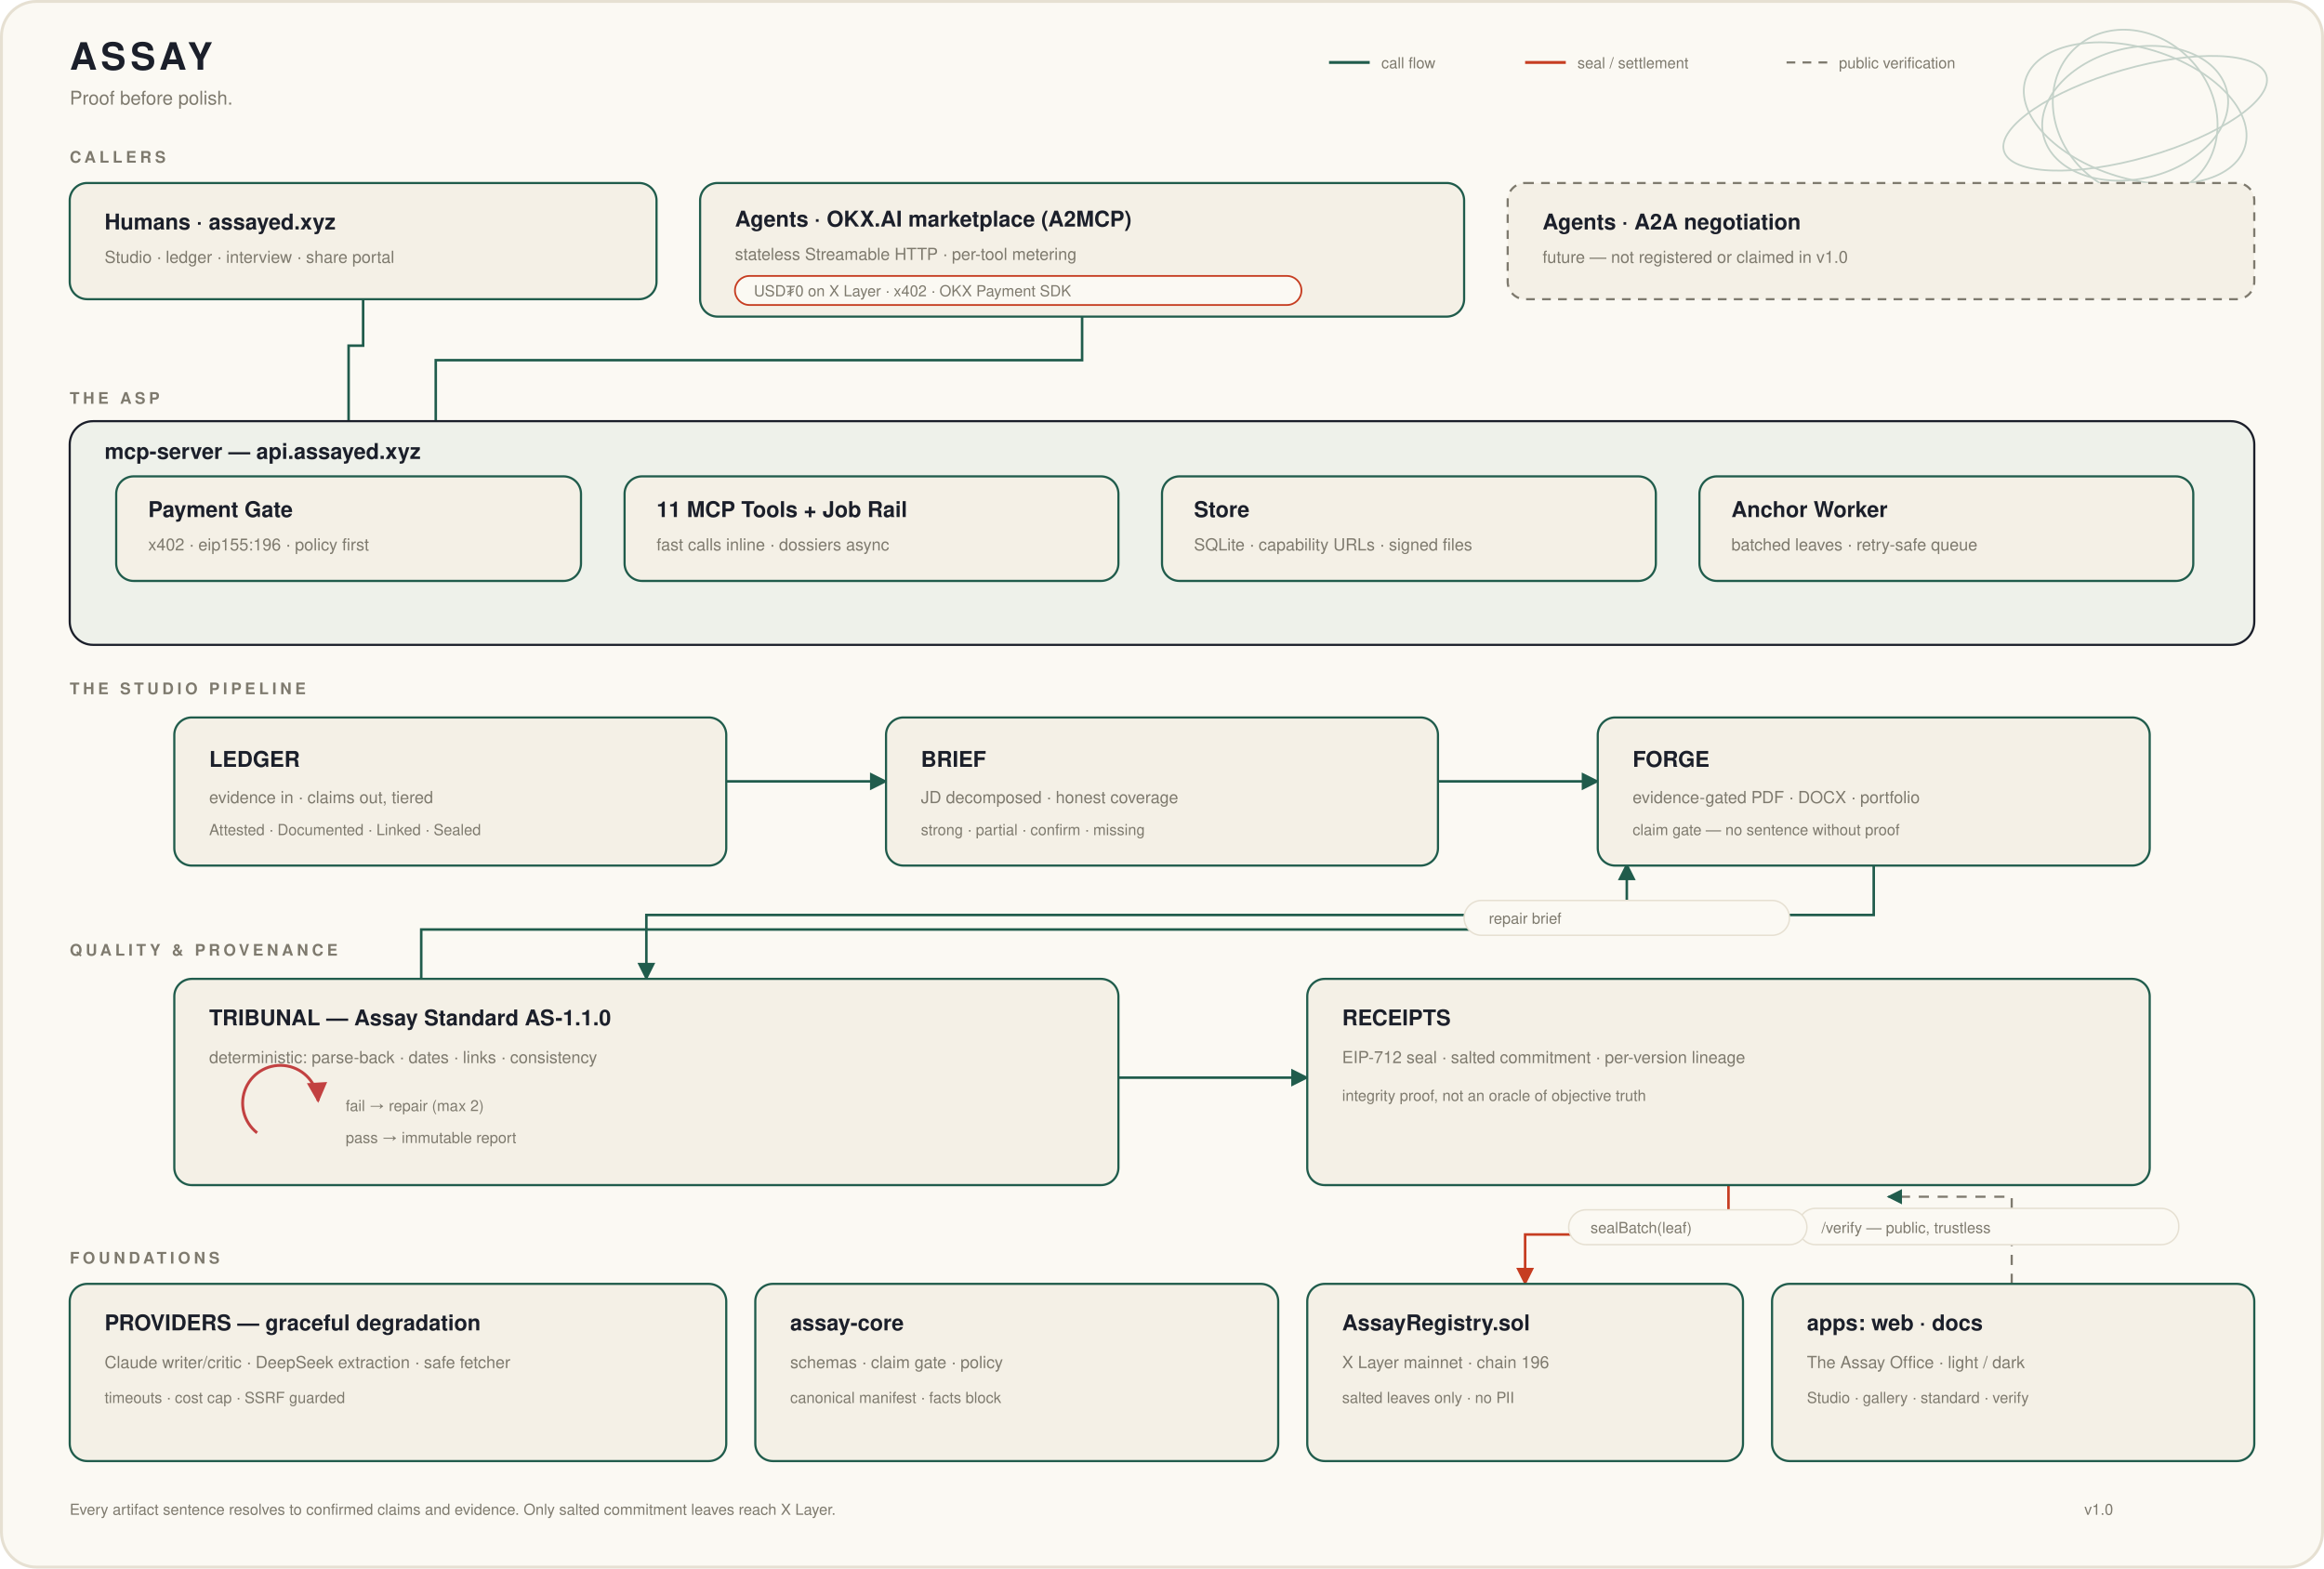
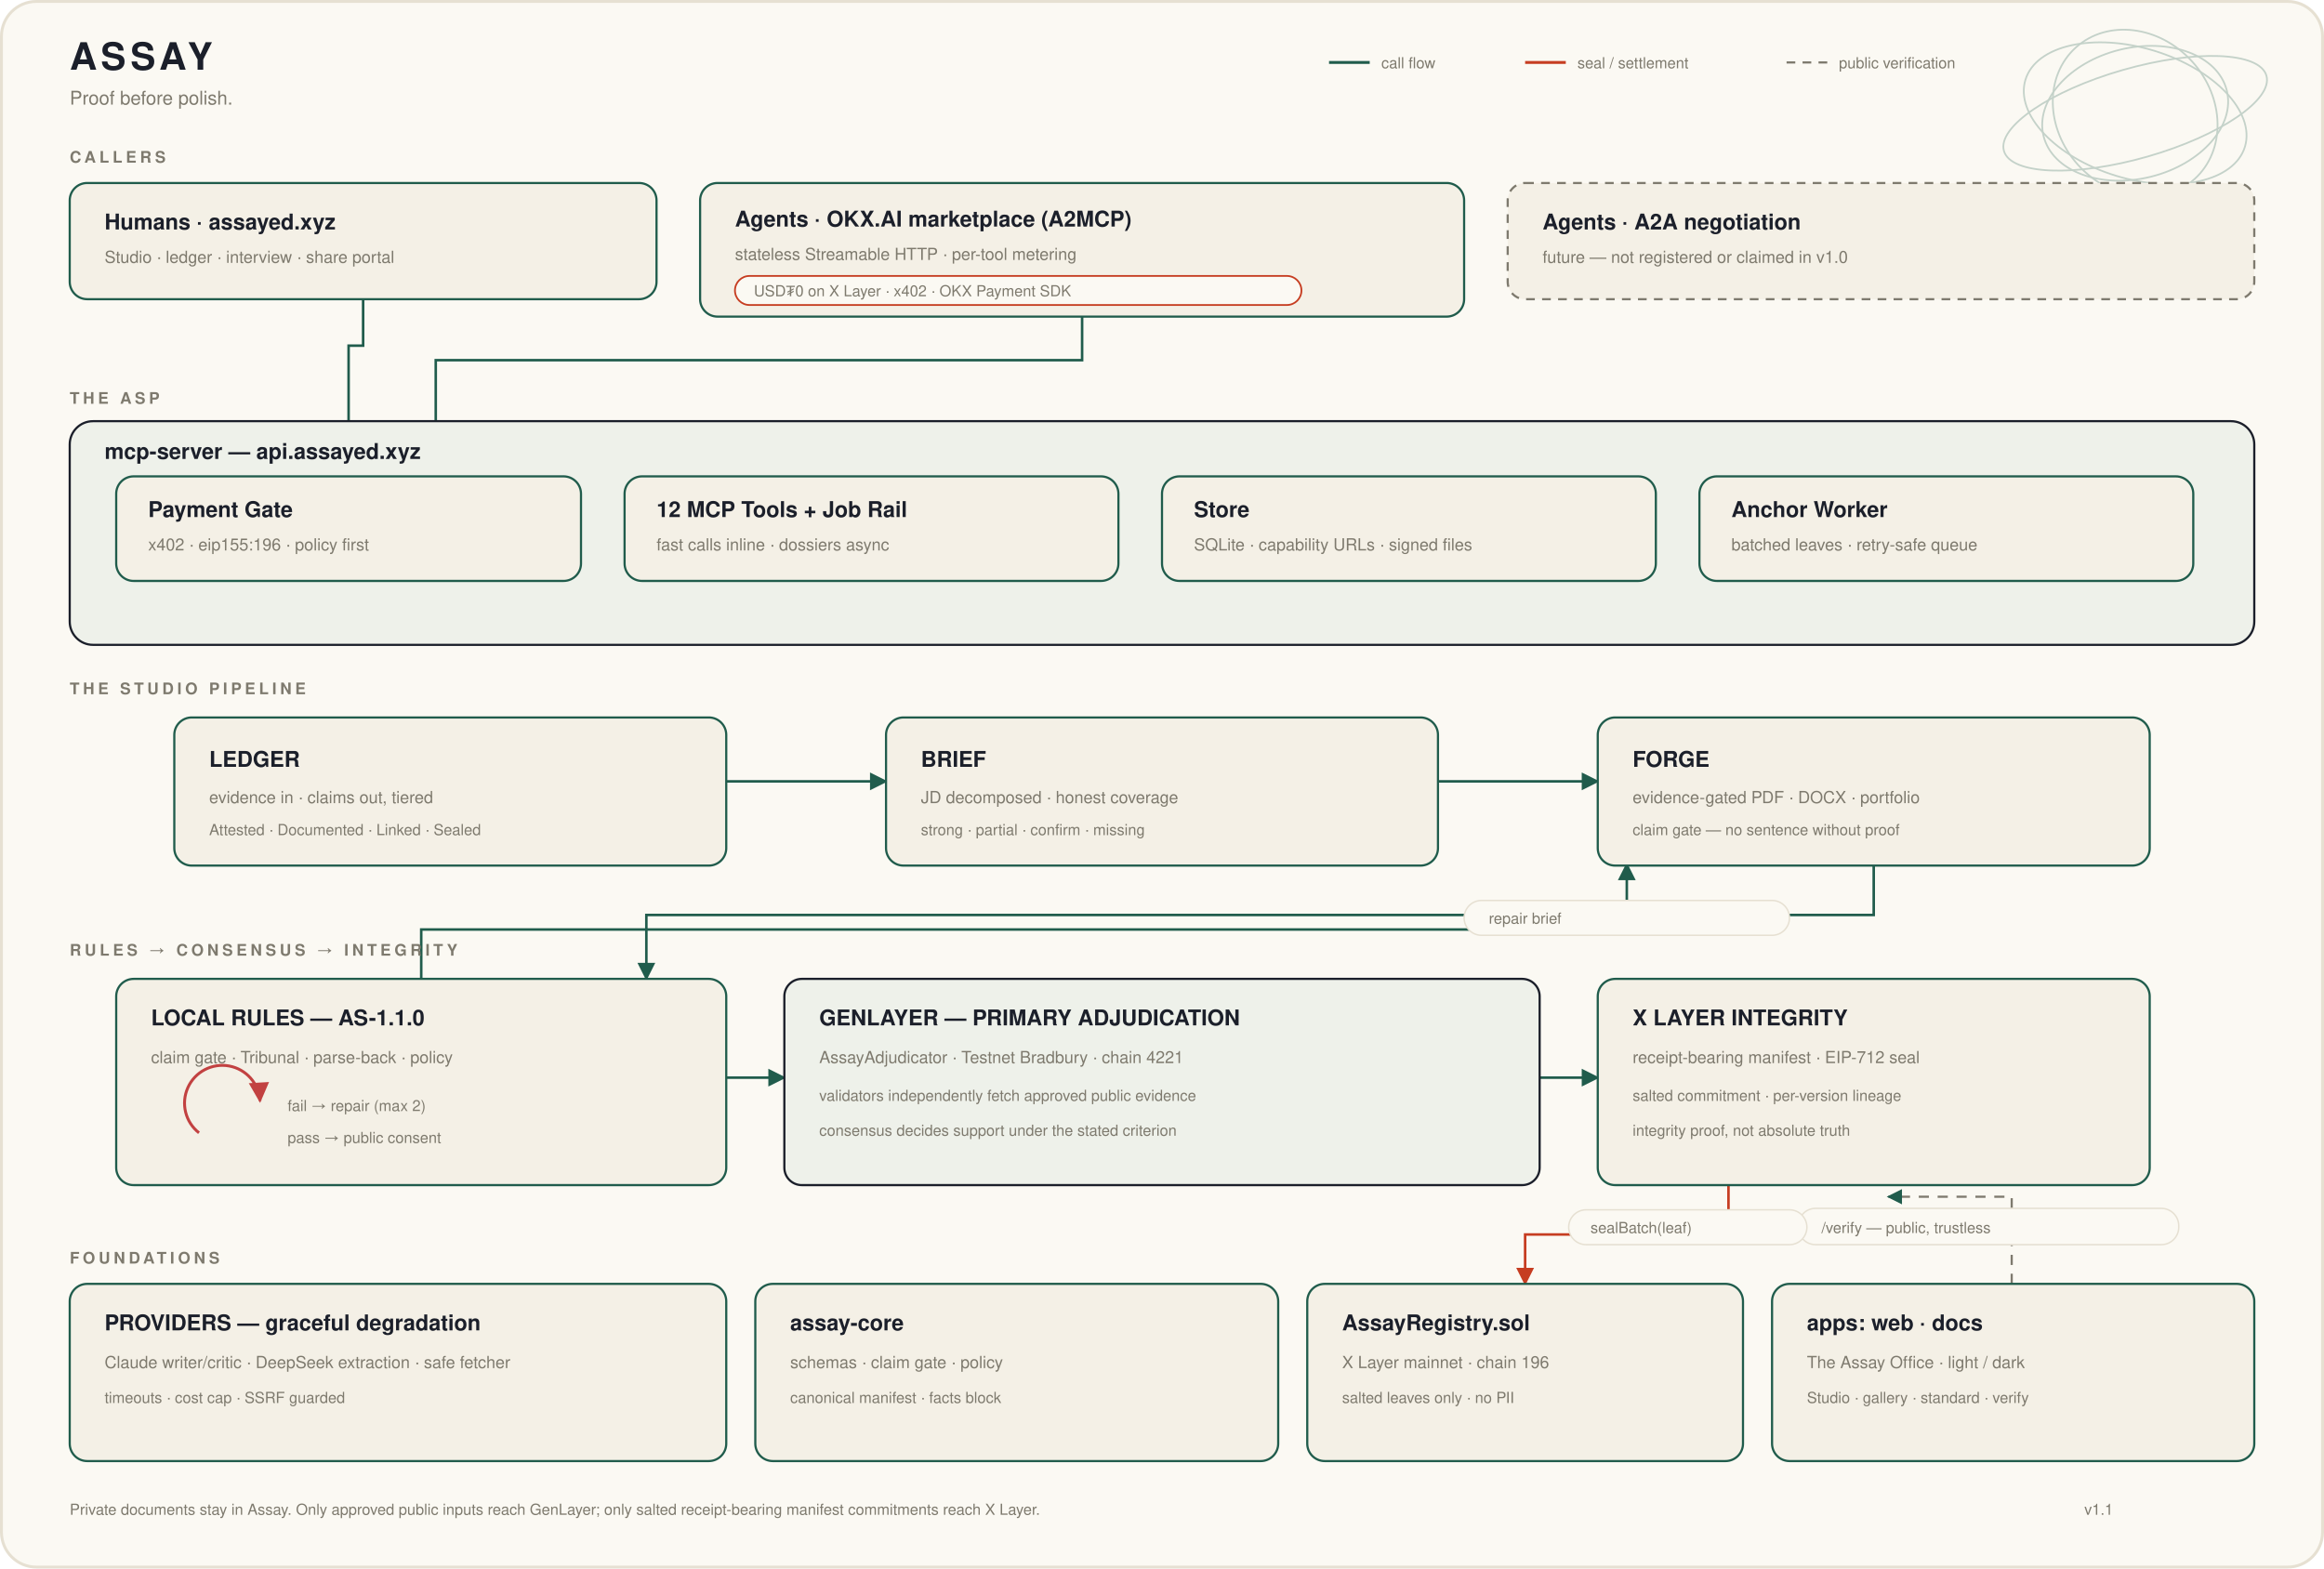
<svg xmlns="http://www.w3.org/2000/svg" viewBox="0 0 1600 1080" role="img" aria-labelledby="title desc">
  <defs>
    <marker id="arrow" viewBox="0 0 10 10" refX="9" refY="5" markerWidth="7" markerHeight="7" orient="auto-start-reverse">
      <path d="M 0 0 L 10 5 L 0 10 z" fill="#205C4C" />
    </marker>
    <marker id="seal-arrow" viewBox="0 0 10 10" refX="9" refY="5" markerWidth="7" markerHeight="7" orient="auto-start-reverse">
      <path d="M 0 0 L 10 5 L 0 10 z" fill="#C63D21" />
    </marker>
    <marker id="fail-arrow" viewBox="0 0 10 10" refX="9" refY="5" markerWidth="7" markerHeight="7" orient="auto-start-reverse">
      <path d="M 0 0 L 10 5 L 0 10 z" fill="#C24141" />
    </marker>
    <style>
      .title { font: 700 26px ui-sans-serif, -apple-system, "Segoe UI", Helvetica, Arial, sans-serif; fill: #1B1F2A; letter-spacing: 3px; }
      .tagline { font: 400 13px ui-sans-serif, -apple-system, "Segoe UI", Helvetica, Arial, sans-serif; fill: #7E7A6E; }
      .band { font: 700 11px ui-sans-serif, -apple-system, "Segoe UI", Helvetica, Arial, sans-serif; fill: #7E7A6E; letter-spacing: 2.4px; }
      .name { font: 600 15px ui-sans-serif, -apple-system, "Segoe UI", Helvetica, Arial, sans-serif; fill: #1B1F2A; }
      .caption { font: 400 11.5px ui-sans-serif, -apple-system, "Segoe UI", Helvetica, Arial, sans-serif; fill: #7E7A6E; }
      .micro { font: 500 10.5px ui-sans-serif, -apple-system, "Segoe UI", Helvetica, Arial, sans-serif; fill: #7E7A6E; }
      .box { fill: #F4F0E6; stroke: #205C4C; stroke-width: 1.5; }
      .muted-box { fill: #F4F0E6; stroke: #7E7A6E; stroke-width: 1.5; stroke-dasharray: 6 5; }
      .container { fill: #EEF1EA; stroke: #1B1F2A; stroke-width: 1.5; }
      .flow { fill: none; stroke: #205C4C; stroke-width: 1.75; marker-end: url(#arrow); }
      .seal-flow { fill: none; stroke: #C63D21; stroke-width: 1.75; marker-end: url(#seal-arrow); }
      .verify-flow { fill: none; stroke: #7E7A6E; stroke-width: 1.5; stroke-dasharray: 7 6; marker-end: url(#arrow); }
      .pill { fill: #FBF9F3; stroke: #E6E0D2; stroke-width: 1; }
    </style>
  </defs>
  <rect x="1" y="1" width="1598" height="1078" rx="24" fill="#FBF9F3" stroke="#E6E0D2" stroke-width="2" />
  <g fill="none" stroke="#205C4C" stroke-width="1.2" opacity="0.25">
    <ellipse cx="1470" cy="78" rx="94" ry="31" transform="rotate(-16 1470 78)" />
    <ellipse cx="1470" cy="78" rx="79" ry="45" transform="rotate(17 1470 78)" />
    <ellipse cx="1470" cy="78" rx="61" ry="53" transform="rotate(48 1470 78)" />
    <ellipse cx="1470" cy="78" rx="45" ry="65" transform="rotate(76 1470 78)" />
  </g>
  <text x="48" y="48" class="title">ASSAY</text>
  <text x="48" y="72" class="tagline">Proof before polish.</text>
  <g transform="translate(915 43)">
    <line x1="0" y1="0" x2="28" y2="0" stroke="#205C4C" stroke-width="2" />
    <text x="36" y="4" class="micro">call flow</text>
    <line x1="135" y1="0" x2="163" y2="0" stroke="#C63D21" stroke-width="2" />
    <text x="171" y="4" class="micro">seal / settlement</text>
    <line x1="315" y1="0" x2="343" y2="0" stroke="#7E7A6E" stroke-width="1.5" stroke-dasharray="6 5" />
    <text x="351" y="4" class="micro">public verification</text>
  </g>
  <path class="flow" d="M 250 206 L 250 238 L 240 238 L 240 319" />
  <path class="flow" d="M 745 218 L 745 248 L 300 248 L 300 319" />
  <path class="flow" d="M 400 361 L 430 361" />
  <path class="flow" d="M 500 538 L 610 538" />
  <path class="flow" d="M 990 538 L 1100 538" />
  <path class="flow" d="M 1290 595 L 1290 630 L 445 630 L 445 674" />
-   <path class="flow" d="M 770 742 L 900 742" />
+   <path class="flow" d="M 500 742 L 540 742" />
+   <path class="flow" d="M 1060 742 L 1100 742" />
  <path class="flow" d="M 290 674 L 290 640 L 1120 640 L 1120 595" />
  <path class="seal-flow" d="M 1190 815 L 1190 850 L 1050 850 L 1050 884" />
  <path class="verify-flow" d="M 1385 884 L 1385 824 L 1300 824" />
  <text x="48" y="112" class="band">CALLERS</text>
  <rect x="48" y="126" width="404" height="80" rx="12" class="box" />
  <text x="72" y="158" class="name">Humans · assayed.xyz</text>
  <text x="72" y="181" class="caption">Studio · ledger · interview · share portal</text>
  <rect x="482" y="126" width="526" height="92" rx="12" class="box" />
  <text x="506" y="156" class="name">Agents · OKX.AI marketplace (A2MCP)</text>
  <text x="506" y="179" class="caption">stateless Streamable HTTP · per-tool metering</text>
  <rect x="506" y="190" width="390" height="20" rx="10" fill="#FBF9F3" stroke="#C63D21" stroke-width="1.2" />
  <text x="519" y="204" class="micro" fill="#C63D21">USD₮0 on X Layer · x402 · OKX Payment SDK</text>
  <rect x="1038" y="126" width="514" height="80" rx="12" class="muted-box" />
  <text x="1062" y="158" class="name">Agents · A2A negotiation</text>
  <text x="1062" y="181" class="caption">future — not registered or claimed in v1.0</text>
  <text x="48" y="278" class="band">THE ASP</text>
  <rect x="48" y="290" width="1504" height="154" rx="16" class="container" />
  <text x="72" y="316" class="name">mcp-server — api.assayed.xyz</text>
  <rect x="80" y="328" width="320" height="72" rx="12" class="box" />
  <text x="102" y="356" class="name">Payment Gate</text>
  <text x="102" y="379" class="caption">x402 · eip155:196 · policy first</text>
  <rect x="430" y="328" width="340" height="72" rx="12" class="box" />
-   <text x="452" y="356" class="name">11 MCP Tools + Job Rail</text>
+   <text x="452" y="356" class="name">12 MCP Tools + Job Rail</text>
  <text x="452" y="379" class="caption">fast calls inline · dossiers async</text>
  <rect x="800" y="328" width="340" height="72" rx="12" class="box" />
  <text x="822" y="356" class="name">Store</text>
  <text x="822" y="379" class="caption">SQLite · capability URLs · signed files</text>
  <rect x="1170" y="328" width="340" height="72" rx="12" class="box" />
  <text x="1192" y="356" class="name">Anchor Worker</text>
  <text x="1192" y="379" class="caption">batched leaves · retry-safe queue</text>
  <text x="48" y="478" class="band">THE STUDIO PIPELINE</text>
  <rect x="120" y="494" width="380" height="102" rx="12" class="box" />
  <text x="144" y="528" class="name">LEDGER</text>
  <text x="144" y="553" class="caption">evidence in · claims out, tiered</text>
  <text x="144" y="575" class="micro">Attested · Documented · Linked · Sealed</text>
  <rect x="610" y="494" width="380" height="102" rx="12" class="box" />
  <text x="634" y="528" class="name">BRIEF</text>
  <text x="634" y="553" class="caption">JD decomposed · honest coverage</text>
  <text x="634" y="575" class="micro">strong · partial · confirm · missing</text>
  <rect x="1100" y="494" width="380" height="102" rx="12" class="box" />
  <text x="1124" y="528" class="name">FORGE</text>
  <text x="1124" y="553" class="caption">evidence-gated PDF · DOCX · portfolio</text>
  <text x="1124" y="575" class="micro">claim gate — no sentence without proof</text>
-   <text x="48" y="658" class="band">QUALITY &amp; PROVENANCE</text>
-   <rect x="120" y="674" width="650" height="142" rx="12" class="box" />
-   <text x="144" y="706" class="name">TRIBUNAL — Assay Standard AS-1.1.0</text>
-   <text x="144" y="732" class="caption">deterministic: parse-back · dates · links · consistency</text>
-   <path d="M 177 780 A 26 26 0 1 1 219 758" fill="none" stroke="#C24141" stroke-width="2" marker-end="url(#fail-arrow)" />
-   <text x="238" y="765" class="micro" fill="#C24141">fail → repair (max 2)</text>
-   <text x="238" y="787" class="micro" fill="#2FA96B">pass → immutable report</text>
-   <rect x="900" y="674" width="580" height="142" rx="12" class="box" />
-   <text x="924" y="706" class="name">RECEIPTS</text>
-   <text x="924" y="732" class="caption">EIP-712 seal · salted commitment · per-version lineage</text>
-   <text x="924" y="758" class="micro">integrity proof, not an oracle of objective truth</text>
+   <text x="48" y="658" class="band">RULES → CONSENSUS → INTEGRITY</text>
+   <rect x="80" y="674" width="420" height="142" rx="12" class="box" />
+   <text x="104" y="706" class="name">LOCAL RULES — AS-1.1.0</text>
+   <text x="104" y="732" class="caption">claim gate · Tribunal · parse-back · policy</text>
+   <path d="M 137 780 A 26 26 0 1 1 179 758" fill="none" stroke="#C24141" stroke-width="2" marker-end="url(#fail-arrow)" />
+   <text x="198" y="765" class="micro" fill="#C24141">fail → repair (max 2)</text>
+   <text x="198" y="787" class="micro" fill="#2FA96B">pass → public consent</text>
+   <rect x="540" y="674" width="520" height="142" rx="12" class="container" />
+   <text x="564" y="706" class="name">GENLAYER — PRIMARY ADJUDICATION</text>
+   <text x="564" y="732" class="caption">AssayAdjudicator · Testnet Bradbury · chain 4221</text>
+   <text x="564" y="758" class="micro">validators independently fetch approved public evidence</text>
+   <text x="564" y="782" class="micro">consensus decides support under the stated criterion</text>
+   <rect x="1100" y="674" width="380" height="142" rx="12" class="box" />
+   <text x="1124" y="706" class="name">X LAYER INTEGRITY</text>
+   <text x="1124" y="732" class="caption">receipt-bearing manifest · EIP-712 seal</text>
+   <text x="1124" y="758" class="micro">salted commitment · per-version lineage</text>
+   <text x="1124" y="782" class="micro">integrity proof, not absolute truth</text>
  <rect x="1008" y="620" width="224" height="24" rx="12" class="pill" />
  <text x="1025" y="636" class="micro">repair brief</text>
  <rect x="1238" y="832" width="262" height="25" rx="12" class="pill" />
  <text x="1254" y="849" class="micro">/verify — public, trustless</text>
  <text x="48" y="870" class="band">FOUNDATIONS</text>
  <rect x="48" y="884" width="452" height="122" rx="12" class="box" />
  <text x="72" y="916" class="name">PROVIDERS — graceful degradation</text>
  <text x="72" y="942" class="caption">Claude writer/critic · DeepSeek extraction · safe fetcher</text>
  <text x="72" y="966" class="micro">timeouts · cost cap · SSRF guarded</text>
  <rect x="520" y="884" width="360" height="122" rx="12" class="box" />
  <text x="544" y="916" class="name">assay-core</text>
  <text x="544" y="942" class="caption">schemas · claim gate · policy</text>
  <text x="544" y="966" class="micro">canonical manifest · facts block</text>
  <rect x="900" y="884" width="300" height="122" rx="12" class="box" />
  <text x="924" y="916" class="name">AssayRegistry.sol</text>
  <text x="924" y="942" class="caption">X Layer mainnet · chain 196</text>
  <text x="924" y="966" class="micro">salted leaves only · no PII</text>
  <rect x="1220" y="884" width="332" height="122" rx="12" class="box" />
  <text x="1244" y="916" class="name">apps: web · docs</text>
  <text x="1244" y="942" class="caption">The Assay Office · light / dark</text>
  <text x="1244" y="966" class="micro">Studio · gallery · standard · verify</text>
  <rect x="1080" y="833" width="164" height="24" rx="12" fill="#FBF9F3" stroke="#E6E0D2" />
  <text x="1095" y="849" class="micro" fill="#C63D21">sealBatch(leaf)</text>
-   <text x="48" y="1043" class="micro">Every artifact sentence resolves to confirmed claims and evidence. Only salted commitment leaves reach X Layer.</text>
-   <text x="1435" y="1043" class="micro">v1.0</text>
+   <text x="48" y="1043" class="micro">Private documents stay in Assay. Only approved public inputs reach GenLayer; only salted receipt-bearing manifest commitments reach X Layer.</text>
+   <text x="1435" y="1043" class="micro">v1.1</text>
</svg>
